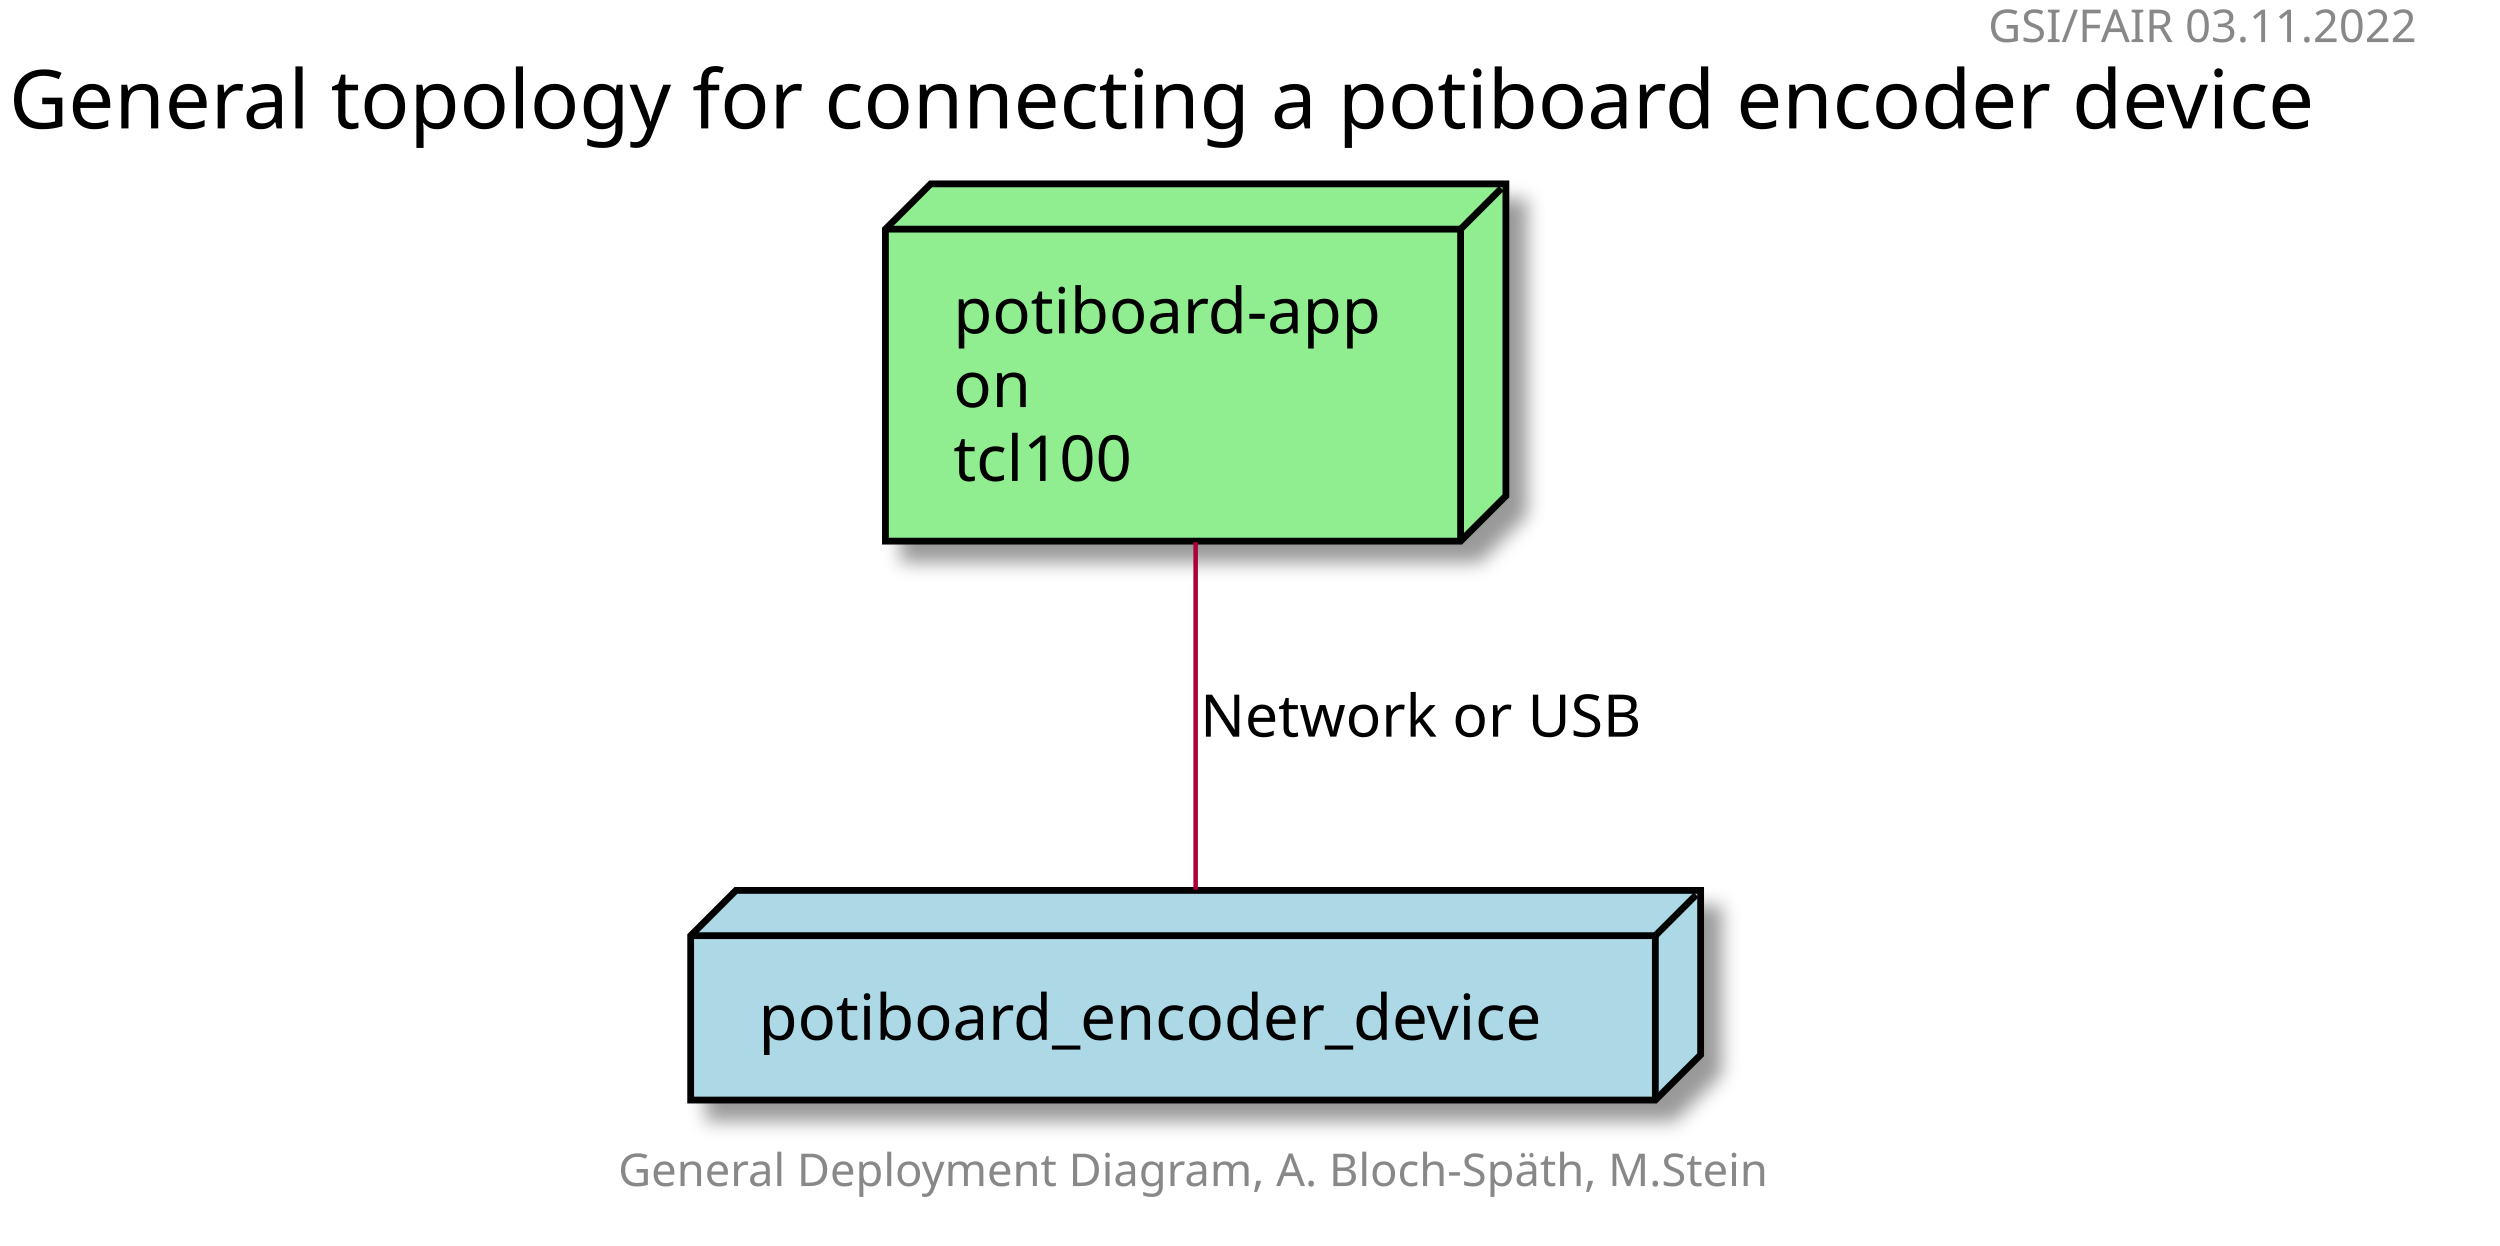
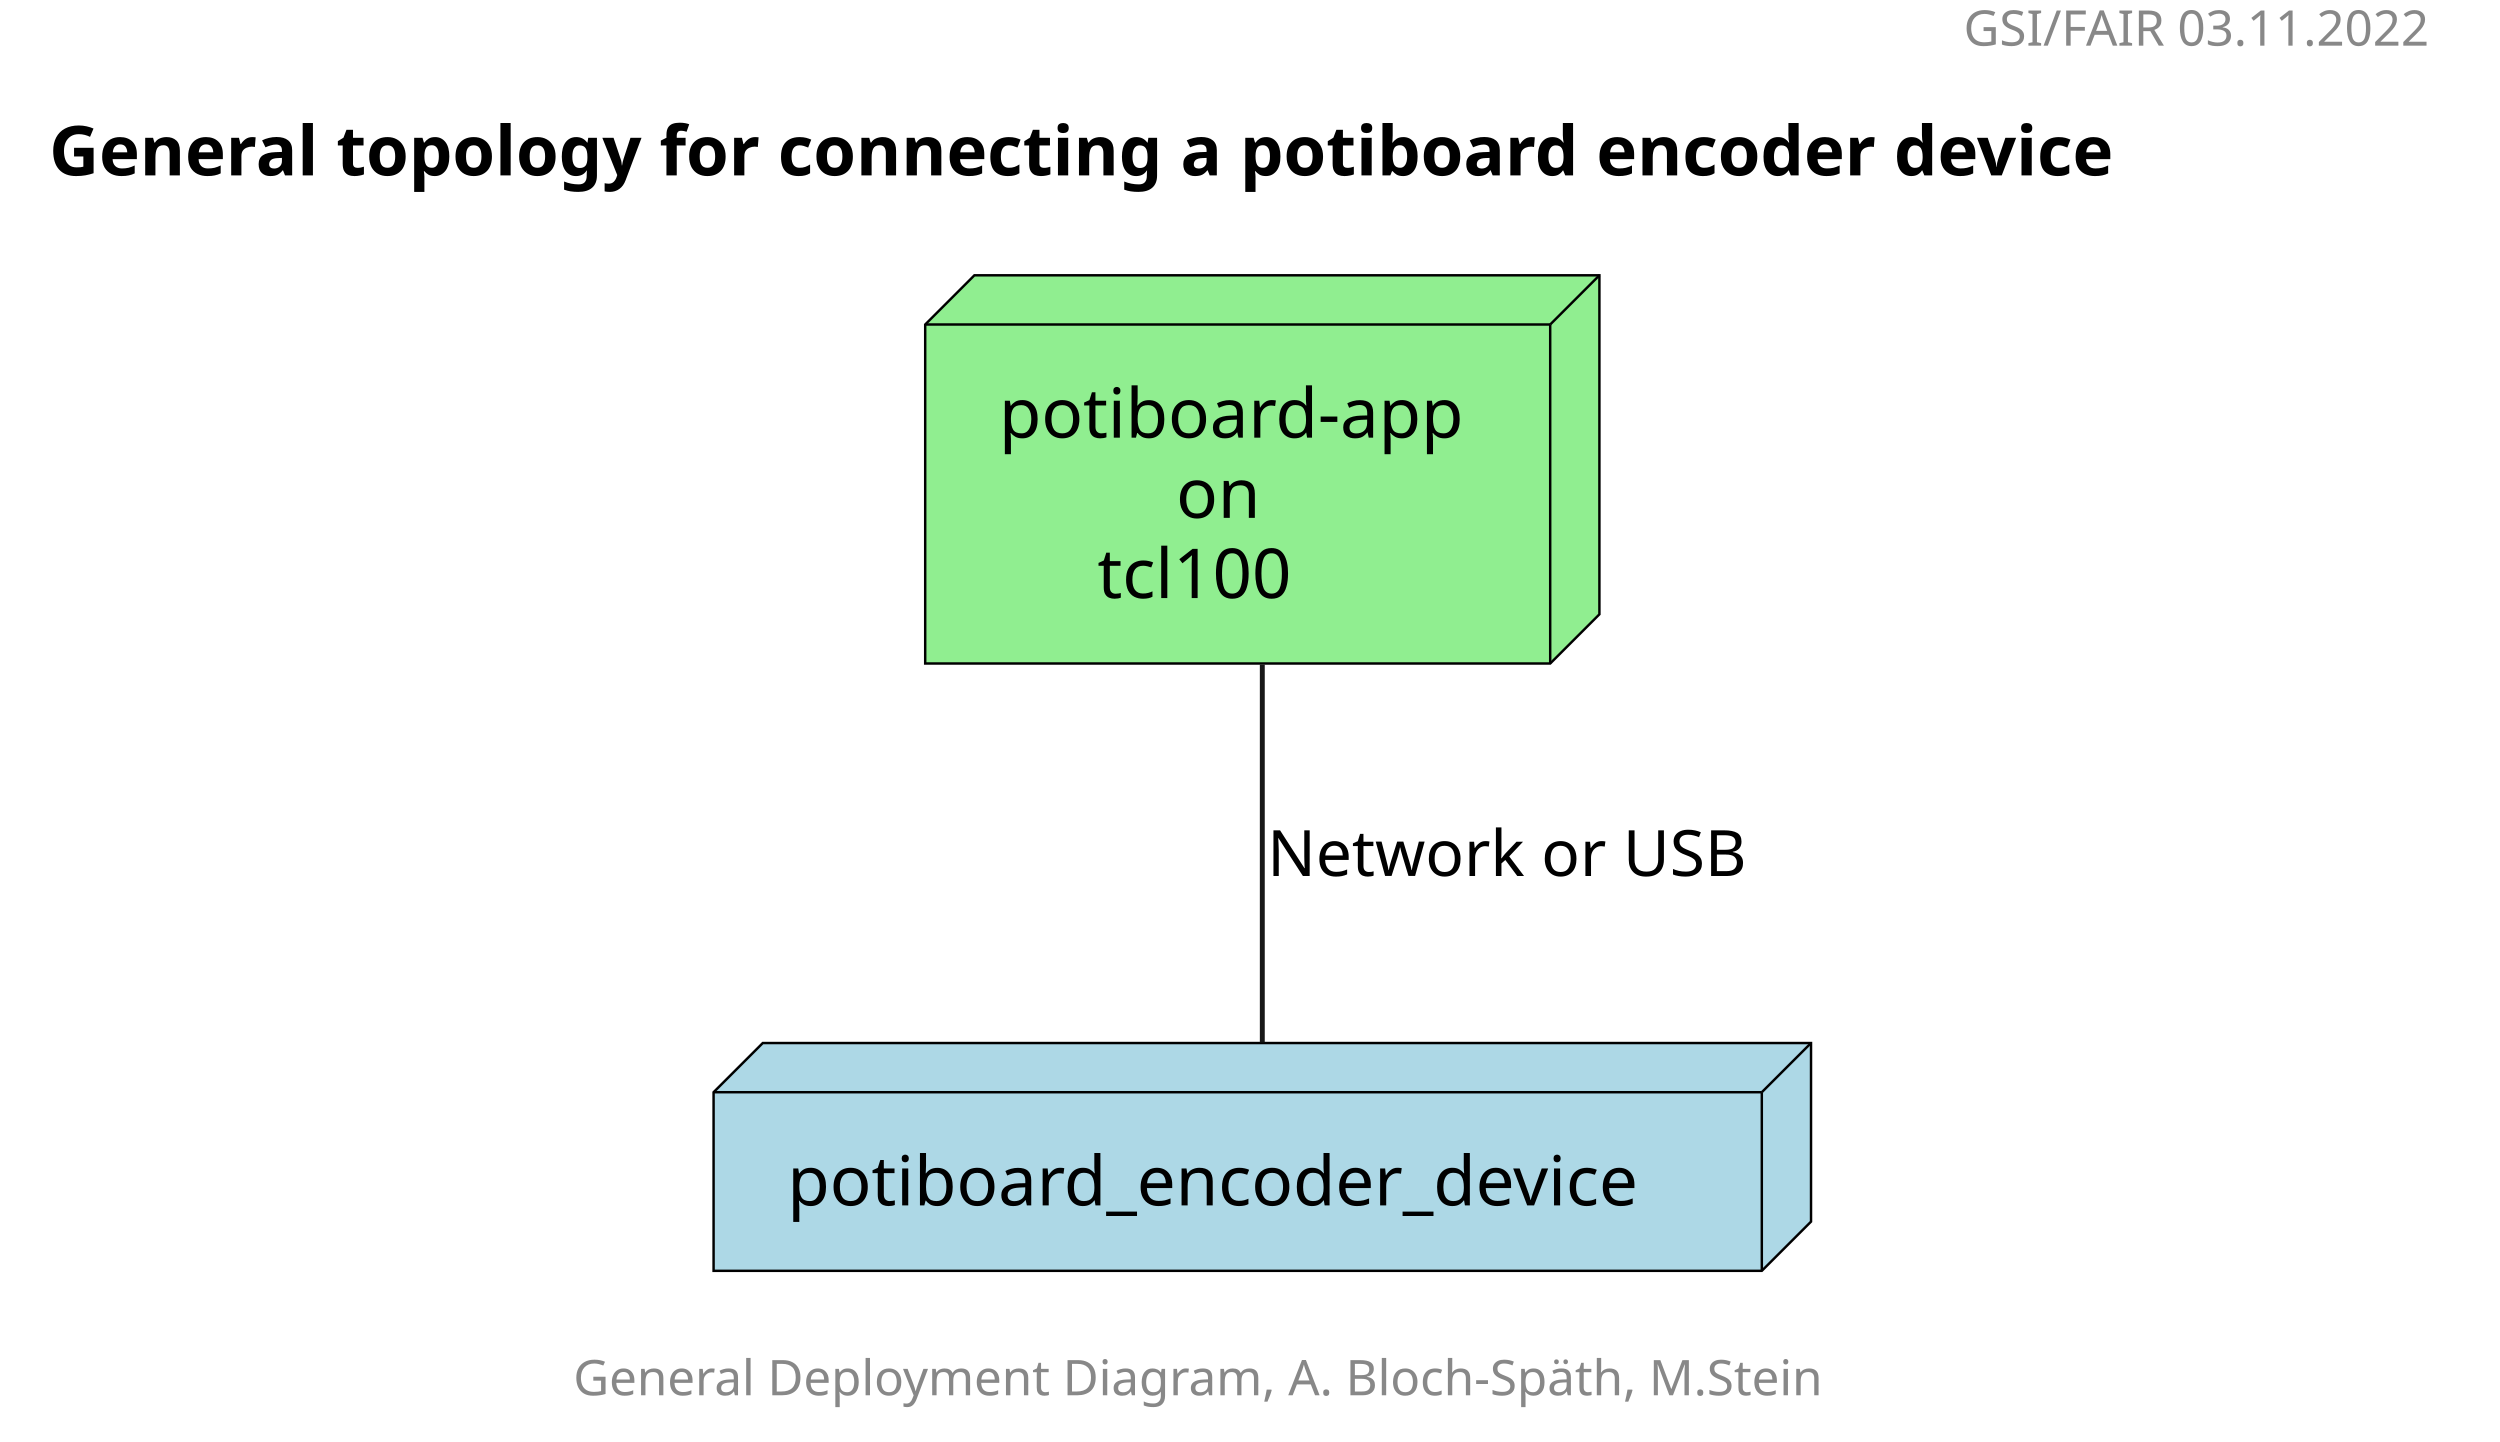
- <svg xmlns="http://www.w3.org/2000/svg" contentScriptType="application/ecmascript" contentStyleType="text/css" height="275px" preserveAspectRatio="none" style="width:552px;height:275px;" version="1.1" viewBox="0 0 552 275" width="552px" zoomAndPan="magnify">
-   <defs>
-     <filter height="300%" id="fp9kozmanx9r2" width="300%" x="-1" y="-1">
-       <feGaussianBlur result="blurOut" stdDeviation="2.0" />
-       <feColorMatrix in="blurOut" result="blurOut2" type="matrix" values="0 0 0 0 0 0 0 0 0 0 0 0 0 0 0 0 0 0 .4 0" />
-       <feOffset dx="4.0" dy="4.0" in="blurOut2" result="blurOut3" />
-       <feBlend in="SourceGraphic" in2="blurOut3" mode="normal" />
-     </filter>
-   </defs>
+ <svg xmlns="http://www.w3.org/2000/svg" contentStyleType="text/css" height="293px" preserveAspectRatio="none" style="width:508px;height:293px;background:#FFFFFF;" version="1.1" viewBox="0 0 508 293" width="508px" zoomAndPan="magnify">
+   <defs />
  <g>
-     <text fill="#888888" font-family="sans-serif" font-size="10" lengthAdjust="spacingAndGlyphs" textLength="101" x="439" y="9.282">GSI/FAIR 03.11.2022</text>
-     <text fill="#000000" font-family="sans-serif" font-size="18" lengthAdjust="spacingAndGlyphs" textLength="536" x="2" y="28.349">General topology for connecting a potiboard encoder device</text>
-     <polygon fill="#90EE90" filter="url(#fp9kozmanx9r2)" points="195.5,50.594,205.5,40.594,332.5,40.594,332.5,109.484,322.5,119.484,195.5,119.484,195.5,50.594" style="stroke: #000000; stroke-width: 1.5;" />
-     <line style="stroke: #000000; stroke-width: 1.5;" x1="322.5" x2="331.5" y1="50.594" y2="41.594" />
-     <line style="stroke: #000000; stroke-width: 1.5;" x1="195.5" x2="322.5" y1="50.594" y2="50.594" />
-     <line style="stroke: #000000; stroke-width: 1.5;" x1="322.5" x2="322.5" y1="50.594" y2="119.484" />
-     <text fill="#000000" font-family="sans-serif" font-size="14" lengthAdjust="spacingAndGlyphs" textLength="97" x="210.5" y="73.589">potiboard-app</text>
-     <text fill="#000000" font-family="sans-serif" font-size="14" lengthAdjust="spacingAndGlyphs" textLength="18" x="210.5" y="89.886">on</text>
-     <text fill="#000000" font-family="sans-serif" font-size="14" lengthAdjust="spacingAndGlyphs" textLength="43" x="210.5" y="106.183">tcl100</text>
-     <polygon fill="#ADD8E6" filter="url(#fp9kozmanx9r2)" points="152.5,206.594,162.5,196.594,375.5,196.594,375.5,232.891,365.5,242.891,152.5,242.891,152.5,206.594" style="stroke: #000000; stroke-width: 1.5;" />
-     <line style="stroke: #000000; stroke-width: 1.5;" x1="365.5" x2="374.5" y1="206.594" y2="197.594" />
-     <line style="stroke: #000000; stroke-width: 1.5;" x1="152.5" x2="365.5" y1="206.594" y2="206.594" />
-     <line style="stroke: #000000; stroke-width: 1.5;" x1="365.5" x2="365.5" y1="206.594" y2="242.891" />
-     <text fill="#000000" font-family="sans-serif" font-size="14" lengthAdjust="spacingAndGlyphs" textLength="183" x="167.5" y="229.589">potiboard_encoder_device</text>
-     <path d="M264,119.696 C264,144.506 264,175.617 264,196.47 " fill="none" id="tcl100-potiboard_encoder_device" style="stroke: #A80036; stroke-width: 1.0;" />
-     <text fill="#000000" font-family="sans-serif" font-size="13" lengthAdjust="spacingAndGlyphs" textLength="101" x="265" y="162.661">Network or USB</text>
-     <text fill="#888888" font-family="sans-serif" font-size="10" lengthAdjust="spacingAndGlyphs" textLength="267" x="136.5" y="261.876">General Deployment Diagram, A. Bloch-Späth, M.Stein</text>
+     <rect fill="none" height="11.641" style="stroke:none;stroke-width:1.0;" width="101" x="399" y="0" />
+     <text fill="#888888" font-family="sans-serif" font-size="10" lengthAdjust="spacing" textLength="101" x="399" y="9.282">GSI/FAIR 03.11.2022</text>
+     <rect fill="none" height="26.297" id="_title" style="stroke:none;stroke-width:1.0;" width="490" x="5" y="17.641" />
+     <text fill="#000000" font-family="sans-serif" font-size="14" font-weight="bold" lengthAdjust="spacing" textLength="480" x="10" y="35.636">General topology for connecting a potiboard encoder device</text>
+     <g id="elem_tcl100">
+       <polygon fill="#90EE90" points="188,65.938,198,55.938,325,55.938,325,124.828,315,134.828,188,134.828,188,65.938" style="stroke:#000000;stroke-width:0.5;" />
+       <line style="stroke:#000000;stroke-width:0.5;" x1="315" x2="325" y1="65.938" y2="55.938" />
+       <line style="stroke:#000000;stroke-width:0.5;" x1="188" x2="315" y1="65.938" y2="65.938" />
+       <line style="stroke:#000000;stroke-width:0.5;" x1="315" x2="315" y1="65.938" y2="134.828" />
+       <text fill="#000000" font-family="sans-serif" font-size="14" lengthAdjust="spacing" textLength="97" x="203" y="88.933">potiboard-app</text>
+       <text fill="#000000" font-family="sans-serif" font-size="14" lengthAdjust="spacing" textLength="18" x="239" y="105.23">on</text>
+       <text fill="#000000" font-family="sans-serif" font-size="14" lengthAdjust="spacing" textLength="43" x="223" y="121.526">tcl100</text>
+     </g>
+     <g id="elem_potiboard_encoder_device">
+       <polygon fill="#ADD8E6" points="145,221.938,155,211.938,368,211.938,368,248.234,358,258.234,145,258.234,145,221.938" style="stroke:#000000;stroke-width:0.5;" />
+       <line style="stroke:#000000;stroke-width:0.5;" x1="358" x2="368" y1="221.938" y2="211.938" />
+       <line style="stroke:#000000;stroke-width:0.5;" x1="145" x2="358" y1="221.938" y2="221.938" />
+       <line style="stroke:#000000;stroke-width:0.5;" x1="358" x2="358" y1="221.938" y2="258.234" />
+       <text fill="#000000" font-family="sans-serif" font-size="14" lengthAdjust="spacing" textLength="183" x="160" y="244.933">potiboard_encoder_device</text>
+     </g>
+     <g id="link_tcl100_potiboard_encoder_device">
+       <path d="M256.5,135.04 C256.5,159.849 256.5,190.961 256.5,211.814 " fill="none" id="tcl100-potiboard_encoder_device" style="stroke:#181818;stroke-width:1.0;" />
+       <text fill="#000000" font-family="sans-serif" font-size="13" lengthAdjust="spacing" textLength="101" x="257.5" y="178.004">Network or USB</text>
+     </g>
+     <rect fill="none" height="11.641" style="stroke:none;stroke-width:1.0;" width="267" x="116.5" y="274.234" />
+     <text fill="#888888" font-family="sans-serif" font-size="10" lengthAdjust="spacing" textLength="267" x="116.5" y="283.517">General Deployment Diagram, A. Bloch-Späth, M.Stein</text>
  </g>
</svg>
